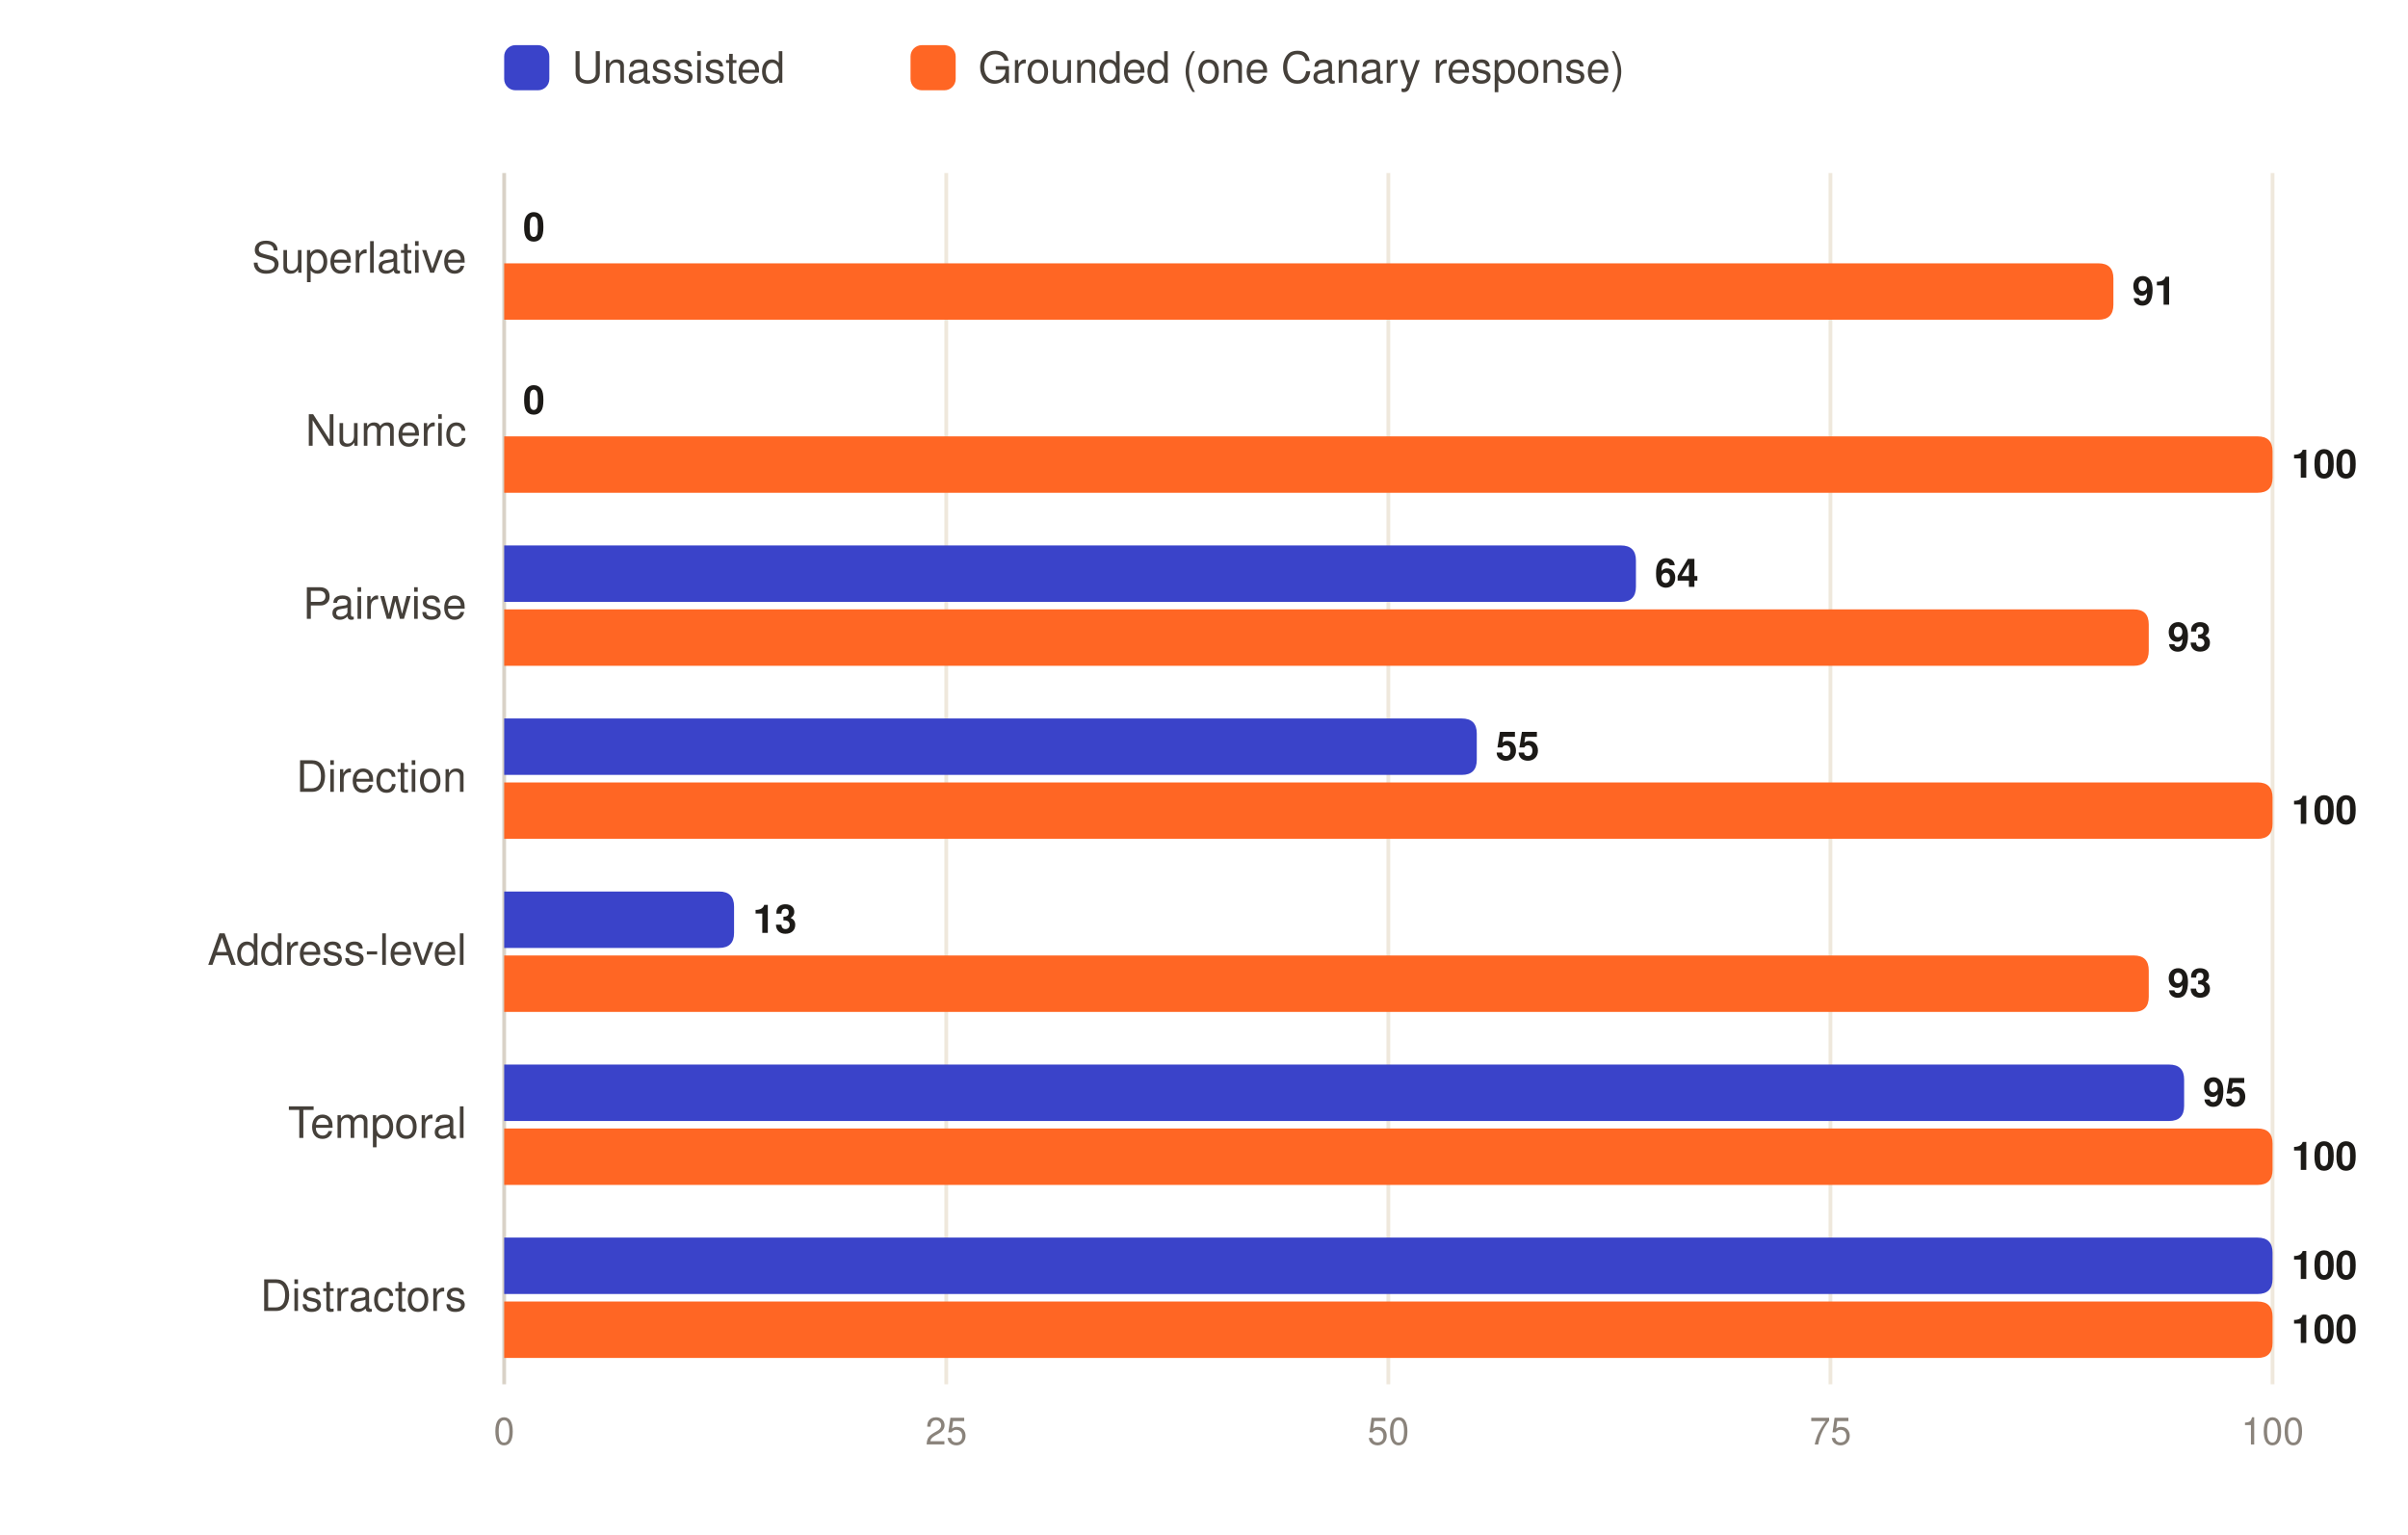
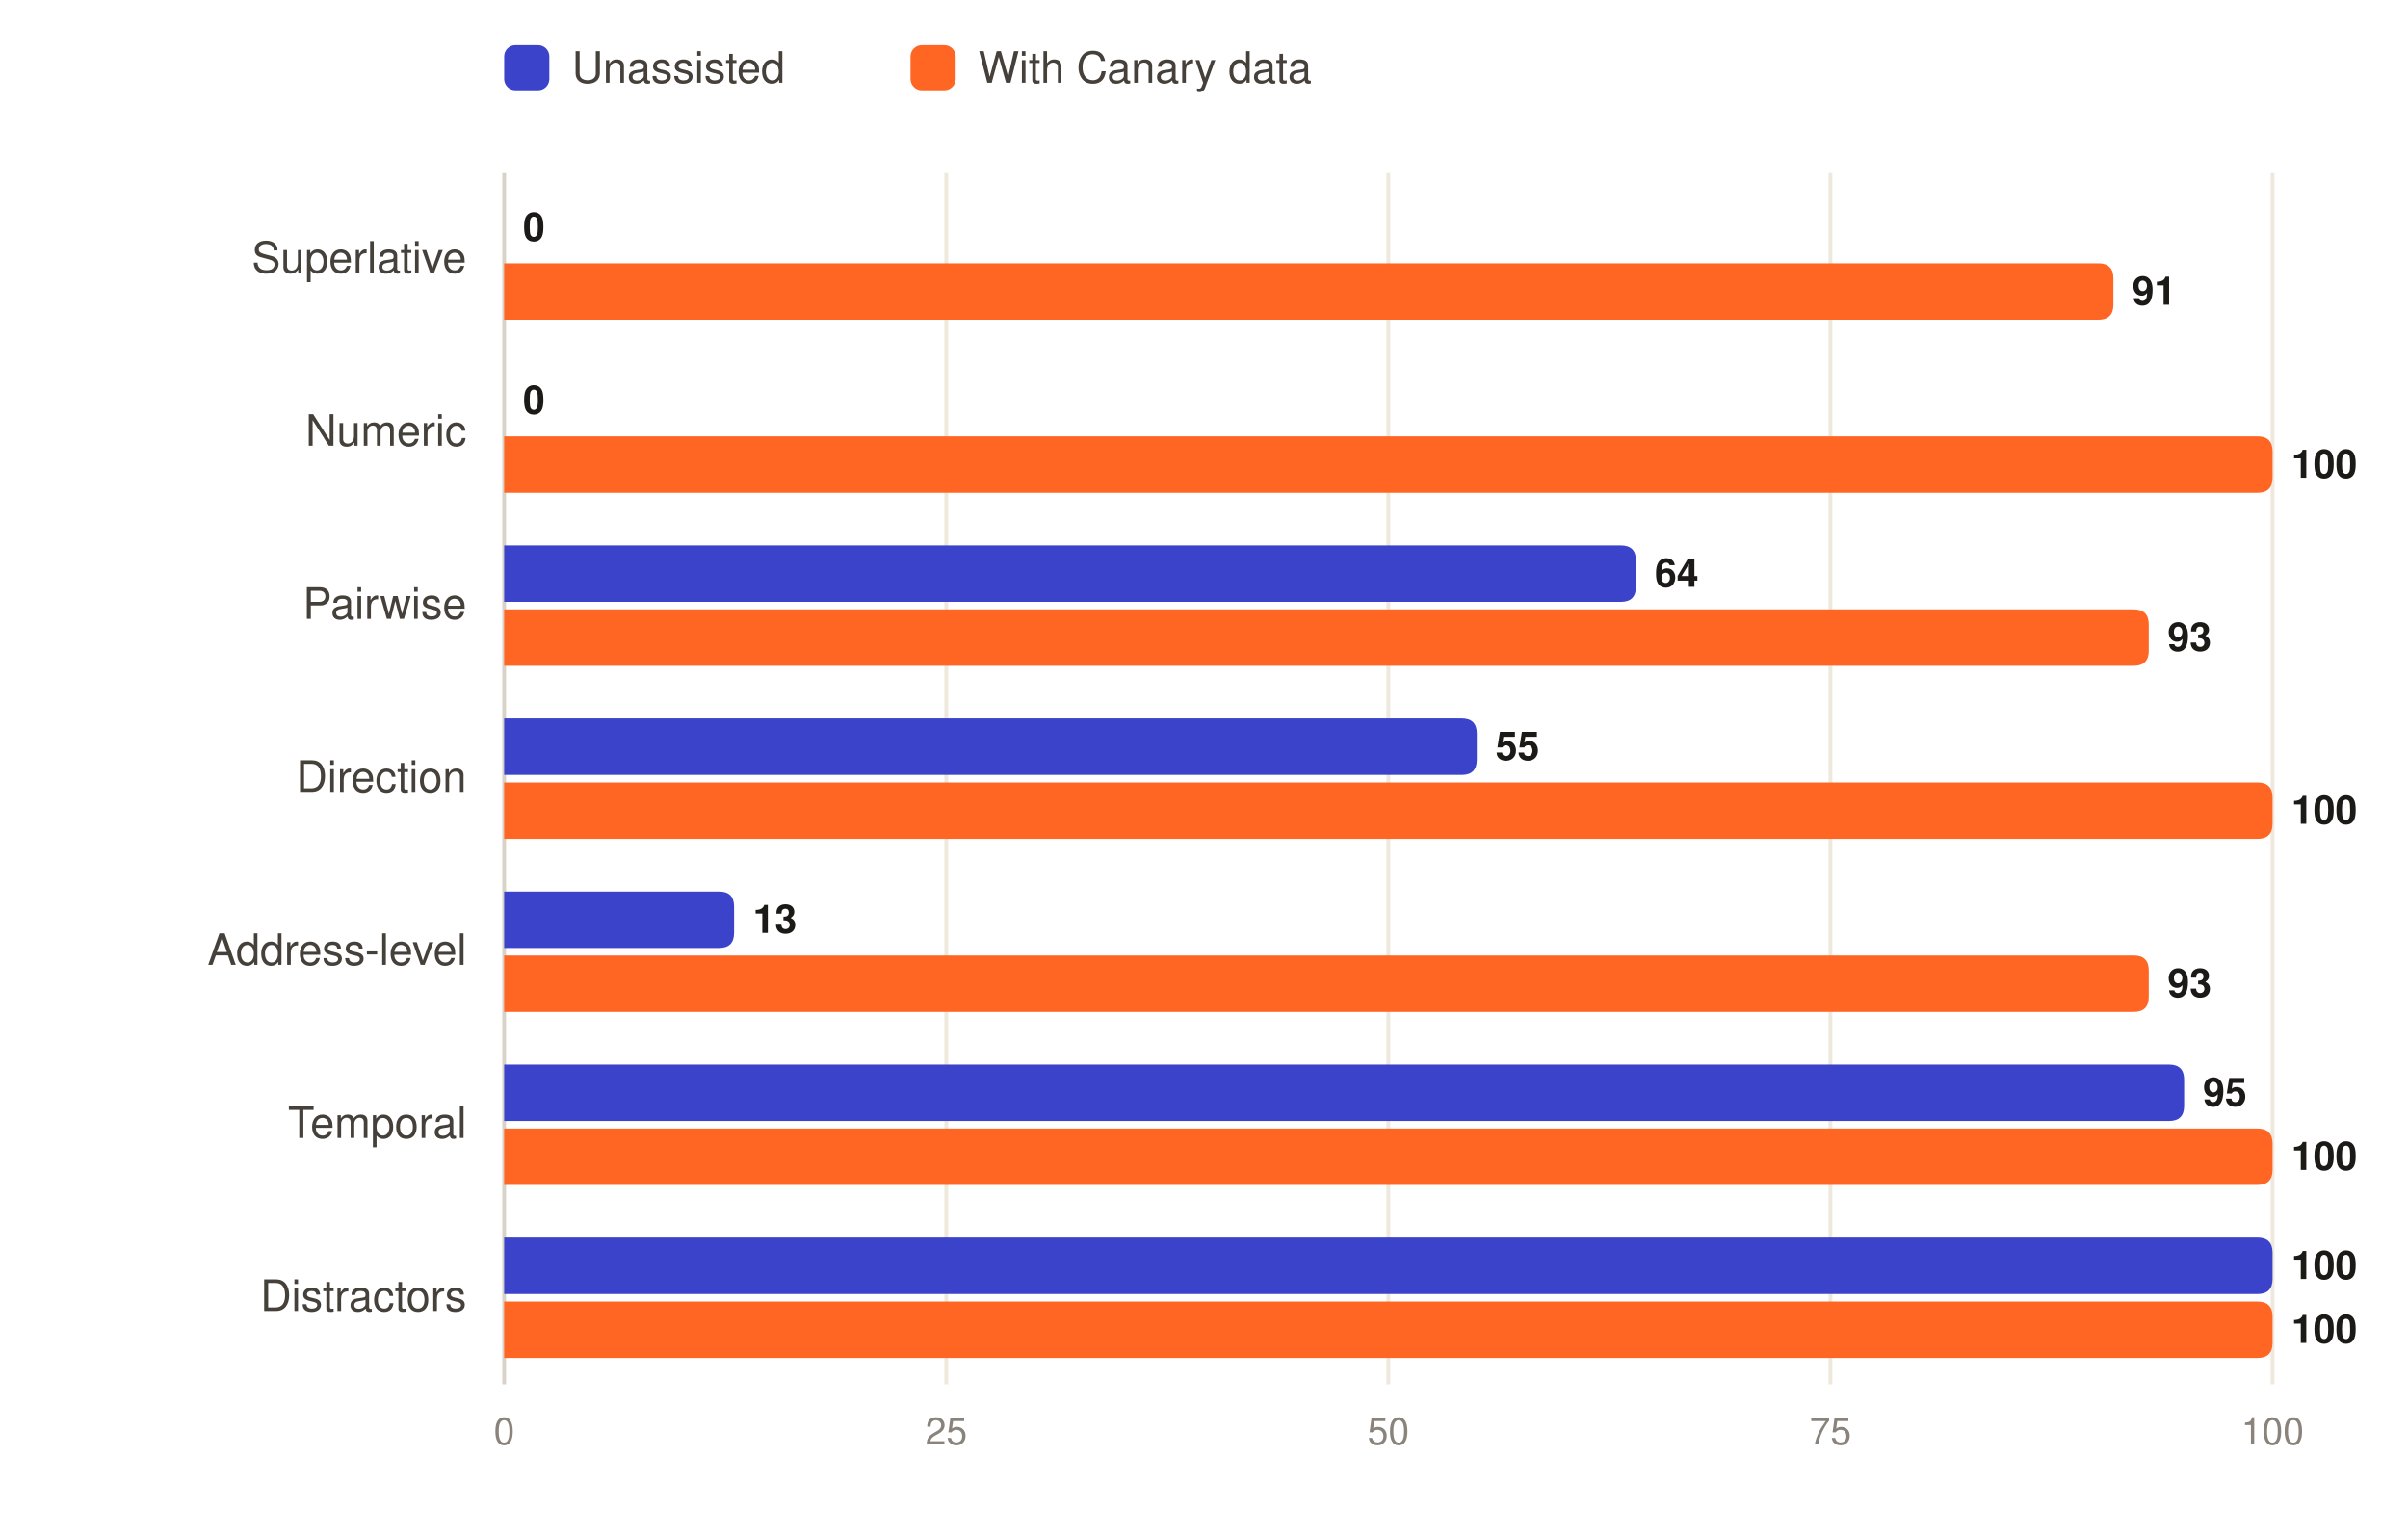
<svg xmlns="http://www.w3.org/2000/svg" viewBox="0 0 640 408" width="640" height="408" font-family="ui-sans-serif, -apple-system, 'Segoe UI', Helvetica, Arial, sans-serif" role="img" aria-labelledby="f2t f2d">
  <line x1="134.0" y1="46.0" x2="134.0" y2="368.0" stroke="#d9d2c7" stroke-width="1" />
  <text x="134.0" y="384.0" font-size="10" fill="#8a837b" text-anchor="middle" font-weight="400">0</text>
  <line x1="251.5" y1="46.0" x2="251.5" y2="368.0" stroke="#efe8dc" stroke-width="1" />
  <text x="251.5" y="384.0" font-size="10" fill="#8a837b" text-anchor="middle" font-weight="400">25</text>
  <line x1="369.0" y1="46.0" x2="369.0" y2="368.0" stroke="#efe8dc" stroke-width="1" />
  <text x="369.0" y="384.0" font-size="10" fill="#8a837b" text-anchor="middle" font-weight="400">50</text>
  <line x1="486.5" y1="46.0" x2="486.5" y2="368.0" stroke="#efe8dc" stroke-width="1" />
  <text x="486.5" y="384.0" font-size="10" fill="#8a837b" text-anchor="middle" font-weight="400">75</text>
  <line x1="604.0" y1="46.0" x2="604.0" y2="368.0" stroke="#efe8dc" stroke-width="1" />
  <text x="604.0" y="384.0" font-size="10" fill="#8a837b" text-anchor="middle" font-weight="400">100</text>
  <rect x="134.0" y="12" width="12" height="12" rx="3" fill="#3A43C9" />
  <text x="152.0" y="22.0" font-size="11.5" fill="#45403a" text-anchor="start" font-weight="400">Unassisted</text>
  <rect x="242.0" y="12" width="12" height="12" rx="3" fill="#FF6624" />
-   <text x="260.0" y="22.0" font-size="11.5" fill="#45403a" text-anchor="start" font-weight="400">Grounded (one Canary response)</text>
+   <text x="260.0" y="22.0" font-size="11.5" fill="#45403a" text-anchor="start" font-weight="400">With Canary data</text>
  <text x="124.0" y="72.5" font-size="11.5" fill="#45403a" text-anchor="end" font-weight="400">Superlative</text>
  <text x="139.0" y="64.0" font-size="10.5" fill="#1c1a17" text-anchor="start" font-weight="600">0</text>
  <path d="M134.0,70.0 H557.7 Q561.7,70.0 561.7,74.0 V81.0 Q561.7,85.0 557.7,85.0 H134.0 Z" fill="#FF6624" />
  <text x="566.7" y="81.0" font-size="10.5" fill="#1c1a17" text-anchor="start" font-weight="600">91</text>
  <text x="124.0" y="118.5" font-size="11.5" fill="#45403a" text-anchor="end" font-weight="400">Numeric</text>
  <text x="139.0" y="110.0" font-size="10.5" fill="#1c1a17" text-anchor="start" font-weight="600">0</text>
  <path d="M134.0,116.0 H600.0 Q604.0,116.0 604.0,120.0 V127.0 Q604.0,131.0 600.0,131.0 H134.0 Z" fill="#FF6624" />
  <text x="609.0" y="127.0" font-size="10.5" fill="#1c1a17" text-anchor="start" font-weight="600">100</text>
  <text x="124.0" y="164.5" font-size="11.5" fill="#45403a" text-anchor="end" font-weight="400">Pairwise</text>
  <path d="M134.0,145.0 H430.8 Q434.8,145.0 434.8,149.0 V156.0 Q434.8,160.0 430.8,160.0 H134.0 Z" fill="#3A43C9" />
  <text x="439.8" y="156.0" font-size="10.5" fill="#1c1a17" text-anchor="start" font-weight="600">64</text>
  <path d="M134.0,162.0 H567.1 Q571.1,162.0 571.1,166.0 V173.0 Q571.1,177.0 567.1,177.0 H134.0 Z" fill="#FF6624" />
  <text x="576.1" y="173.0" font-size="10.5" fill="#1c1a17" text-anchor="start" font-weight="600">93</text>
  <text x="124.0" y="210.5" font-size="11.5" fill="#45403a" text-anchor="end" font-weight="400">Direction</text>
  <path d="M134.0,191.0 H388.5 Q392.5,191.0 392.5,195.0 V202.0 Q392.5,206.0 388.5,206.0 H134.0 Z" fill="#3A43C9" />
  <text x="397.5" y="202.0" font-size="10.5" fill="#1c1a17" text-anchor="start" font-weight="600">55</text>
  <path d="M134.0,208.0 H600.0 Q604.0,208.0 604.0,212.0 V219.0 Q604.0,223.0 600.0,223.0 H134.0 Z" fill="#FF6624" />
  <text x="609.0" y="219.0" font-size="10.5" fill="#1c1a17" text-anchor="start" font-weight="600">100</text>
  <text x="124.0" y="256.5" font-size="11.5" fill="#45403a" text-anchor="end" font-weight="400">Address-level</text>
  <path d="M134.0,237.0 H191.1 Q195.1,237.0 195.1,241.0 V248.0 Q195.1,252.0 191.1,252.0 H134.0 Z" fill="#3A43C9" />
  <text x="200.1" y="248.0" font-size="10.5" fill="#1c1a17" text-anchor="start" font-weight="600">13</text>
  <path d="M134.0,254.0 H567.1 Q571.1,254.0 571.1,258.0 V265.0 Q571.1,269.0 567.1,269.0 H134.0 Z" fill="#FF6624" />
  <text x="576.1" y="265.0" font-size="10.5" fill="#1c1a17" text-anchor="start" font-weight="600">93</text>
  <text x="124.0" y="302.5" font-size="11.5" fill="#45403a" text-anchor="end" font-weight="400">Temporal</text>
  <path d="M134.0,283.0 H576.5 Q580.5,283.0 580.5,287.0 V294.0 Q580.5,298.0 576.5,298.0 H134.0 Z" fill="#3A43C9" />
  <text x="585.5" y="294.0" font-size="10.5" fill="#1c1a17" text-anchor="start" font-weight="600">95</text>
  <path d="M134.0,300.0 H600.0 Q604.0,300.0 604.0,304.0 V311.0 Q604.0,315.0 600.0,315.0 H134.0 Z" fill="#FF6624" />
  <text x="609.0" y="311.0" font-size="10.5" fill="#1c1a17" text-anchor="start" font-weight="600">100</text>
  <text x="124.0" y="348.5" font-size="11.5" fill="#45403a" text-anchor="end" font-weight="400">Distractors</text>
  <path d="M134.0,329.0 H600.0 Q604.0,329.0 604.0,333.0 V340.0 Q604.0,344.0 600.0,344.0 H134.0 Z" fill="#3A43C9" />
  <text x="609.0" y="340.0" font-size="10.5" fill="#1c1a17" text-anchor="start" font-weight="600">100</text>
  <path d="M134.0,346.0 H600.0 Q604.0,346.0 604.0,350.0 V357.0 Q604.0,361.0 600.0,361.0 H134.0 Z" fill="#FF6624" />
  <text x="609.0" y="357.0" font-size="10.5" fill="#1c1a17" text-anchor="start" font-weight="600">100</text>
</svg>
